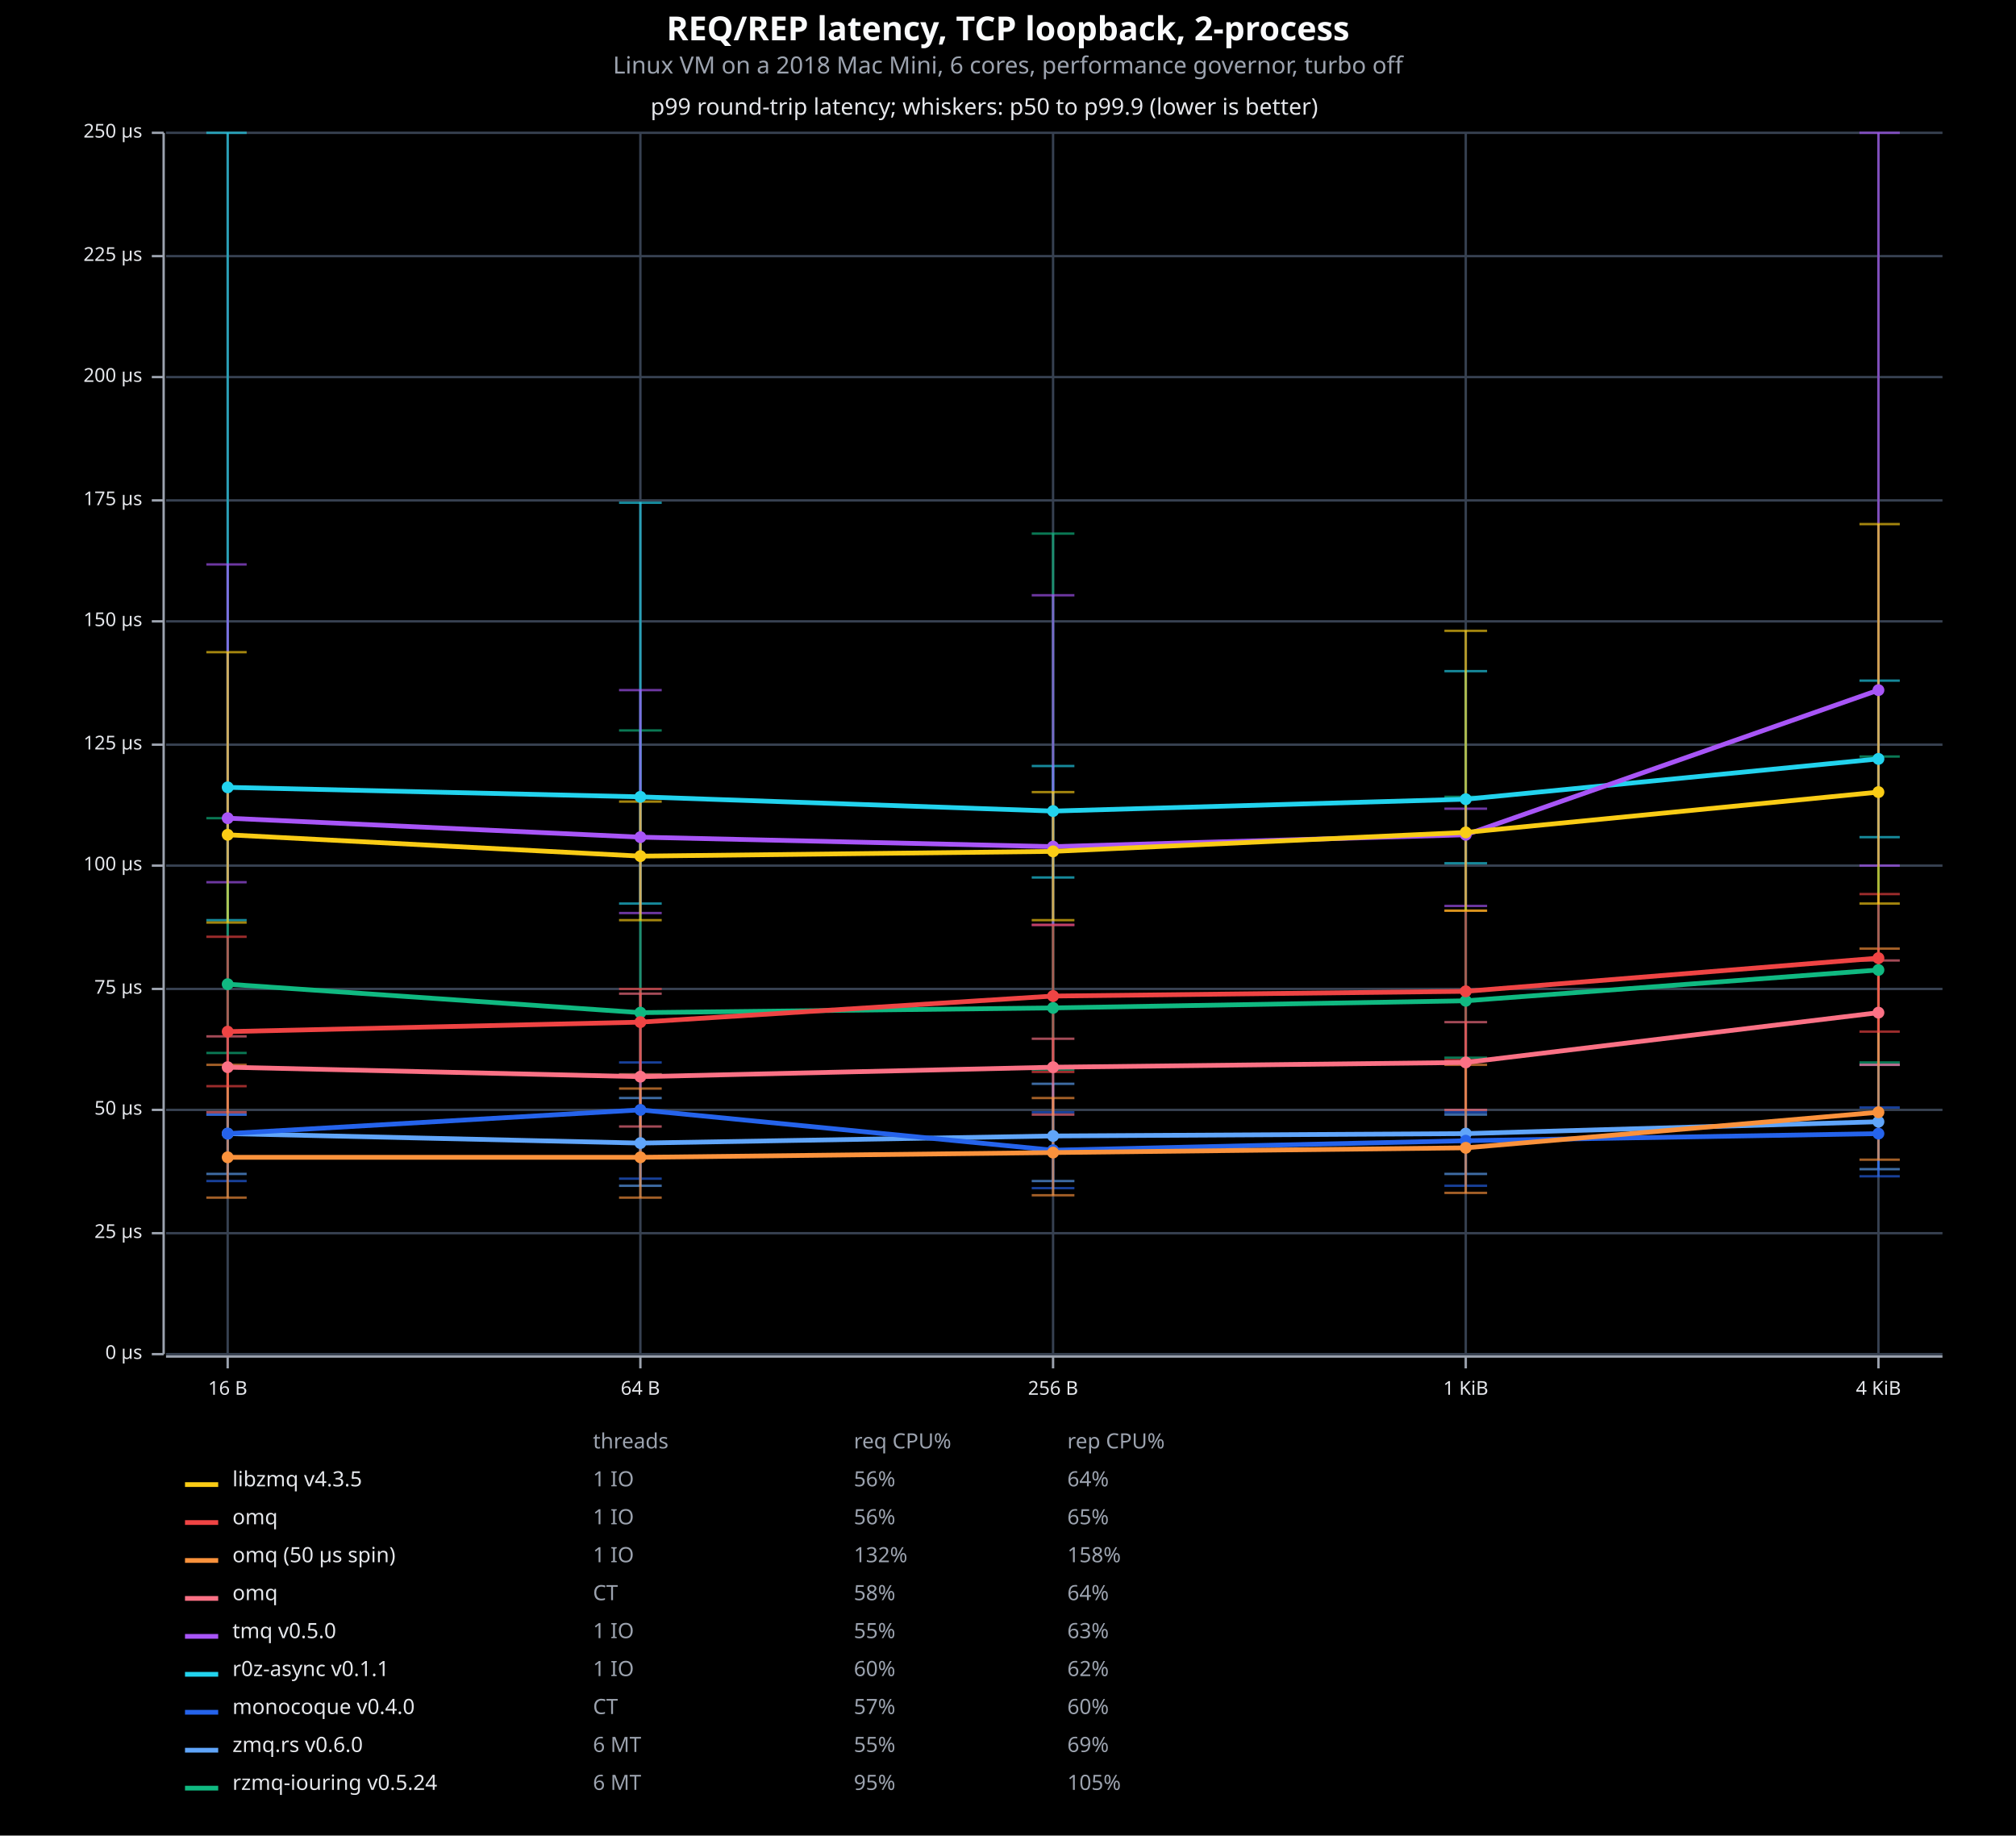
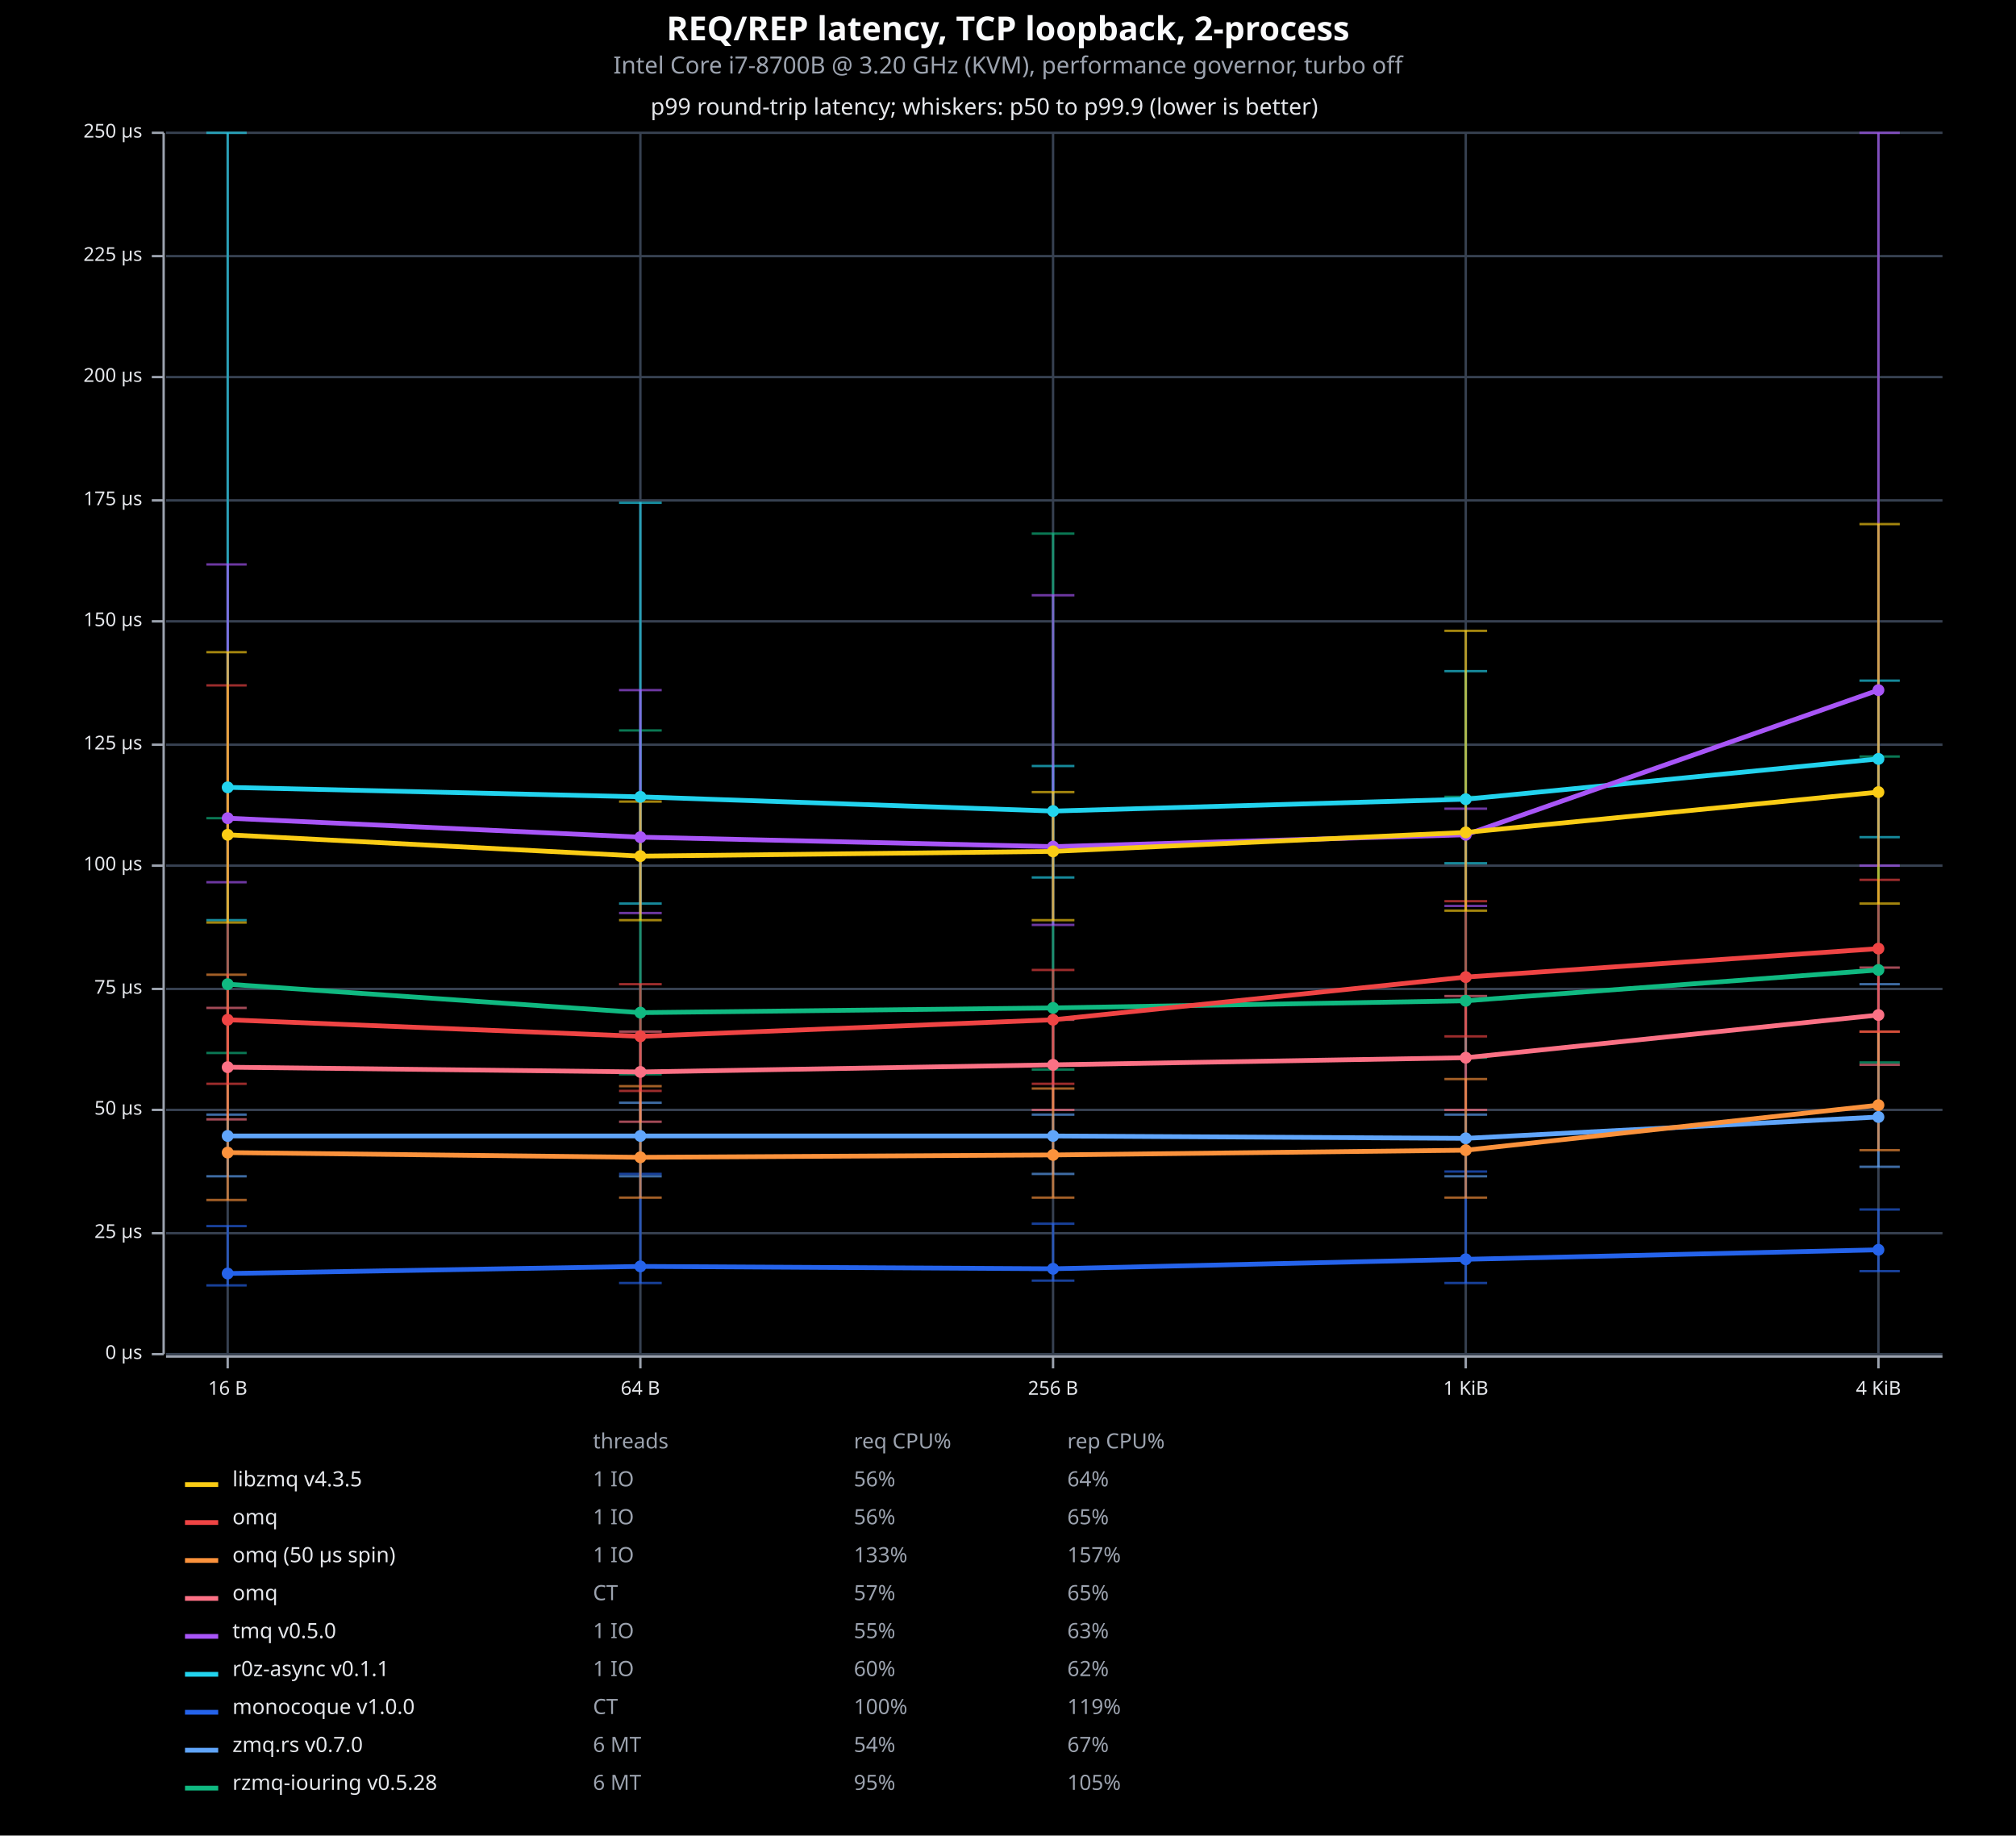
<svg xmlns="http://www.w3.org/2000/svg" viewBox="0 0 850 774" font-family="system-ui, -apple-system, sans-serif">
  <rect x="0" y="0" width="850" height="774" opacity="1" fill="#000000" stroke="none" />
  <text x="425" y="17" text-anchor="middle" font-family="sans-serif" font-size="14" font-weight="bold" fill="#F9FAFB">REQ/REP latency, TCP loopback, 2-process</text>
-   <text x="425" y="31" text-anchor="middle" font-family="sans-serif" font-size="10" fill="#9CA3AF">Linux VM on a 2018 Mac Mini, 6 cores, performance governor, turbo off</text>
+   <text x="425" y="31" text-anchor="middle" font-family="sans-serif" font-size="10" fill="#9CA3AF">Intel Core i7-8700B @ 3.20 GHz (KVM), performance governor, turbo off</text>
  <text x="415" y="41" dy="0.76em" text-anchor="middle" font-family="sans-serif" font-size="9.677" opacity="1" fill="#E5E7EB">
p99 round-trip latency; whiskers: p50 to p99.9 (lower is better)
</text>
  <line opacity="1" stroke="#374151" stroke-width="1" x1="96" y1="571" x2="96" y2="56" />
  <line opacity="1" stroke="#374151" stroke-width="1" x1="270" y1="571" x2="270" y2="56" />
  <line opacity="1" stroke="#374151" stroke-width="1" x1="444" y1="571" x2="444" y2="56" />
  <line opacity="1" stroke="#374151" stroke-width="1" x1="618" y1="571" x2="618" y2="56" />
  <line opacity="1" stroke="#374151" stroke-width="1" x1="792" y1="571" x2="792" y2="56" />
  <line opacity="1" stroke="#374151" stroke-width="1" x1="70" y1="571" x2="819" y2="571" />
  <line opacity="1" stroke="#374151" stroke-width="1" x1="70" y1="520" x2="819" y2="520" />
  <line opacity="1" stroke="#374151" stroke-width="1" x1="70" y1="468" x2="819" y2="468" />
  <line opacity="1" stroke="#374151" stroke-width="1" x1="70" y1="417" x2="819" y2="417" />
  <line opacity="1" stroke="#374151" stroke-width="1" x1="70" y1="365" x2="819" y2="365" />
  <line opacity="1" stroke="#374151" stroke-width="1" x1="70" y1="314" x2="819" y2="314" />
  <line opacity="1" stroke="#374151" stroke-width="1" x1="70" y1="262" x2="819" y2="262" />
  <line opacity="1" stroke="#374151" stroke-width="1" x1="70" y1="211" x2="819" y2="211" />
  <line opacity="1" stroke="#374151" stroke-width="1" x1="70" y1="159" x2="819" y2="159" />
  <line opacity="1" stroke="#374151" stroke-width="1" x1="70" y1="108" x2="819" y2="108" />
  <line opacity="1" stroke="#374151" stroke-width="1" x1="70" y1="56" x2="819" y2="56" />
  <polyline fill="none" opacity="1" stroke="#9CA3AF" stroke-width="1" points="69,56 69,571 " />
  <text x="60" y="571" dy="0.5ex" text-anchor="end" font-family="sans-serif" font-size="8.065" opacity="1" fill="#E5E7EB">
0 μs
</text>
  <polyline fill="none" opacity="1" stroke="#9CA3AF" stroke-width="1" points="64,571 69,571 " />
  <text x="60" y="520" dy="0.5ex" text-anchor="end" font-family="sans-serif" font-size="8.065" opacity="1" fill="#E5E7EB">
25 μs
</text>
  <polyline fill="none" opacity="1" stroke="#9CA3AF" stroke-width="1" points="64,520 69,520 " />
  <text x="60" y="468" dy="0.5ex" text-anchor="end" font-family="sans-serif" font-size="8.065" opacity="1" fill="#E5E7EB">
50 μs
</text>
  <polyline fill="none" opacity="1" stroke="#9CA3AF" stroke-width="1" points="64,468 69,468 " />
  <text x="60" y="417" dy="0.5ex" text-anchor="end" font-family="sans-serif" font-size="8.065" opacity="1" fill="#E5E7EB">
75 μs
</text>
  <polyline fill="none" opacity="1" stroke="#9CA3AF" stroke-width="1" points="64,417 69,417 " />
  <text x="60" y="365" dy="0.5ex" text-anchor="end" font-family="sans-serif" font-size="8.065" opacity="1" fill="#E5E7EB">
100 μs
</text>
  <polyline fill="none" opacity="1" stroke="#9CA3AF" stroke-width="1" points="64,365 69,365 " />
  <text x="60" y="314" dy="0.5ex" text-anchor="end" font-family="sans-serif" font-size="8.065" opacity="1" fill="#E5E7EB">
125 μs
</text>
  <polyline fill="none" opacity="1" stroke="#9CA3AF" stroke-width="1" points="64,314 69,314 " />
  <text x="60" y="262" dy="0.5ex" text-anchor="end" font-family="sans-serif" font-size="8.065" opacity="1" fill="#E5E7EB">
150 μs
</text>
  <polyline fill="none" opacity="1" stroke="#9CA3AF" stroke-width="1" points="64,262 69,262 " />
  <text x="60" y="211" dy="0.5ex" text-anchor="end" font-family="sans-serif" font-size="8.065" opacity="1" fill="#E5E7EB">
175 μs
</text>
  <polyline fill="none" opacity="1" stroke="#9CA3AF" stroke-width="1" points="64,211 69,211 " />
  <text x="60" y="159" dy="0.5ex" text-anchor="end" font-family="sans-serif" font-size="8.065" opacity="1" fill="#E5E7EB">
200 μs
</text>
  <polyline fill="none" opacity="1" stroke="#9CA3AF" stroke-width="1" points="64,159 69,159 " />
  <text x="60" y="108" dy="0.5ex" text-anchor="end" font-family="sans-serif" font-size="8.065" opacity="1" fill="#E5E7EB">
225 μs
</text>
  <polyline fill="none" opacity="1" stroke="#9CA3AF" stroke-width="1" points="64,108 69,108 " />
  <text x="60" y="56" dy="0.5ex" text-anchor="end" font-family="sans-serif" font-size="8.065" opacity="1" fill="#E5E7EB">
250 μs
</text>
  <polyline fill="none" opacity="1" stroke="#9CA3AF" stroke-width="1" points="64,56 69,56 " />
  <polyline fill="none" opacity="1" stroke="#9CA3AF" stroke-width="1" points="70,572 819,572 " />
  <text x="96" y="582" dy="0.76em" text-anchor="middle" font-family="sans-serif" font-size="8.065" opacity="1" fill="#E5E7EB">
16 B
</text>
  <polyline fill="none" opacity="1" stroke="#9CA3AF" stroke-width="1" points="96,572 96,577 " />
  <text x="270" y="582" dy="0.76em" text-anchor="middle" font-family="sans-serif" font-size="8.065" opacity="1" fill="#E5E7EB">
64 B
</text>
  <polyline fill="none" opacity="1" stroke="#9CA3AF" stroke-width="1" points="270,572 270,577 " />
  <text x="444" y="582" dy="0.76em" text-anchor="middle" font-family="sans-serif" font-size="8.065" opacity="1" fill="#E5E7EB">
256 B
</text>
  <polyline fill="none" opacity="1" stroke="#9CA3AF" stroke-width="1" points="444,572 444,577 " />
  <text x="618" y="582" dy="0.76em" text-anchor="middle" font-family="sans-serif" font-size="8.065" opacity="1" fill="#E5E7EB">
1 KiB
</text>
  <polyline fill="none" opacity="1" stroke="#9CA3AF" stroke-width="1" points="618,572 618,577 " />
  <text x="792" y="582" dy="0.76em" text-anchor="middle" font-family="sans-serif" font-size="8.065" opacity="1" fill="#E5E7EB">
4 KiB
</text>
  <polyline fill="none" opacity="1" stroke="#9CA3AF" stroke-width="1" points="792,572 792,577 " />
  <polyline fill="none" opacity="0.65" stroke="#10B981" stroke-width="1" points="96,444 96,345 " />
  <polyline fill="none" opacity="0.65" stroke="#10B981" stroke-width="1" points="87,444 104,444 " />
  <polyline fill="none" opacity="0.65" stroke="#10B981" stroke-width="1" points="87,345 104,345 " />
  <polyline fill="none" opacity="0.65" stroke="#10B981" stroke-width="1" points="270,453 270,308 " />
  <polyline fill="none" opacity="0.65" stroke="#10B981" stroke-width="1" points="261,453 279,453 " />
  <polyline fill="none" opacity="0.65" stroke="#10B981" stroke-width="1" points="261,308 279,308 " />
  <polyline fill="none" opacity="0.65" stroke="#10B981" stroke-width="1" points="444,451 444,225 " />
  <polyline fill="none" opacity="0.65" stroke="#10B981" stroke-width="1" points="435,451 453,451 " />
  <polyline fill="none" opacity="0.65" stroke="#10B981" stroke-width="1" points="435,225 453,225 " />
  <polyline fill="none" opacity="0.65" stroke="#10B981" stroke-width="1" points="618,446 618,336 " />
  <polyline fill="none" opacity="0.65" stroke="#10B981" stroke-width="1" points="609,446 627,446 " />
  <polyline fill="none" opacity="0.65" stroke="#10B981" stroke-width="1" points="609,336 627,336 " />
  <polyline fill="none" opacity="0.65" stroke="#10B981" stroke-width="1" points="792,448 792,319 " />
  <polyline fill="none" opacity="0.65" stroke="#10B981" stroke-width="1" points="784,448 801,448 " />
  <polyline fill="none" opacity="0.65" stroke="#10B981" stroke-width="1" points="784,319 801,319 " />
-   <polyline fill="none" opacity="0.65" stroke="#60A5FA" stroke-width="1" points="96,495 96,470 " />
-   <polyline fill="none" opacity="0.65" stroke="#60A5FA" stroke-width="1" points="87,495 104,495 " />
+   <polyline fill="none" opacity="0.65" stroke="#60A5FA" stroke-width="1" points="96,496 96,470 " />
+   <polyline fill="none" opacity="0.65" stroke="#60A5FA" stroke-width="1" points="87,496 104,496 " />
  <polyline fill="none" opacity="0.65" stroke="#60A5FA" stroke-width="1" points="87,470 104,470 " />
-   <polyline fill="none" opacity="0.65" stroke="#60A5FA" stroke-width="1" points="270,500 270,463 " />
-   <polyline fill="none" opacity="0.65" stroke="#60A5FA" stroke-width="1" points="261,500 279,500 " />
-   <polyline fill="none" opacity="0.65" stroke="#60A5FA" stroke-width="1" points="261,463 279,463 " />
-   <polyline fill="none" opacity="0.65" stroke="#60A5FA" stroke-width="1" points="444,498 444,457 " />
-   <polyline fill="none" opacity="0.65" stroke="#60A5FA" stroke-width="1" points="435,498 453,498 " />
-   <polyline fill="none" opacity="0.65" stroke="#60A5FA" stroke-width="1" points="435,457 453,457 " />
-   <polyline fill="none" opacity="0.65" stroke="#60A5FA" stroke-width="1" points="618,495 618,470 " />
-   <polyline fill="none" opacity="0.65" stroke="#60A5FA" stroke-width="1" points="609,495 627,495 " />
+   <polyline fill="none" opacity="0.65" stroke="#60A5FA" stroke-width="1" points="270,496 270,465 " />
+   <polyline fill="none" opacity="0.65" stroke="#60A5FA" stroke-width="1" points="261,496 279,496 " />
+   <polyline fill="none" opacity="0.65" stroke="#60A5FA" stroke-width="1" points="261,465 279,465 " />
+   <polyline fill="none" opacity="0.65" stroke="#60A5FA" stroke-width="1" points="444,495 444,470 " />
+   <polyline fill="none" opacity="0.65" stroke="#60A5FA" stroke-width="1" points="435,495 453,495 " />
+   <polyline fill="none" opacity="0.65" stroke="#60A5FA" stroke-width="1" points="435,470 453,470 " />
+   <polyline fill="none" opacity="0.65" stroke="#60A5FA" stroke-width="1" points="618,496 618,470 " />
+   <polyline fill="none" opacity="0.65" stroke="#60A5FA" stroke-width="1" points="609,496 627,496 " />
  <polyline fill="none" opacity="0.65" stroke="#60A5FA" stroke-width="1" points="609,470 627,470 " />
-   <polyline fill="none" opacity="0.65" stroke="#60A5FA" stroke-width="1" points="792,493 792,449 " />
-   <polyline fill="none" opacity="0.65" stroke="#60A5FA" stroke-width="1" points="784,493 801,493 " />
-   <polyline fill="none" opacity="0.65" stroke="#60A5FA" stroke-width="1" points="784,449 801,449 " />
-   <polyline fill="none" opacity="0.65" stroke="#2563EB" stroke-width="1" points="96,498 96,470 " />
-   <polyline fill="none" opacity="0.65" stroke="#2563EB" stroke-width="1" points="87,498 104,498 " />
-   <polyline fill="none" opacity="0.65" stroke="#2563EB" stroke-width="1" points="87,470 104,470 " />
-   <polyline fill="none" opacity="0.65" stroke="#2563EB" stroke-width="1" points="270,497 270,448 " />
-   <polyline fill="none" opacity="0.65" stroke="#2563EB" stroke-width="1" points="261,497 279,497 " />
-   <polyline fill="none" opacity="0.65" stroke="#2563EB" stroke-width="1" points="261,448 279,448 " />
-   <polyline fill="none" opacity="0.65" stroke="#2563EB" stroke-width="1" points="444,501 444,469 " />
-   <polyline fill="none" opacity="0.65" stroke="#2563EB" stroke-width="1" points="435,501 453,501 " />
-   <polyline fill="none" opacity="0.65" stroke="#2563EB" stroke-width="1" points="435,469 453,469 " />
-   <polyline fill="none" opacity="0.65" stroke="#2563EB" stroke-width="1" points="618,500 618,469 " />
-   <polyline fill="none" opacity="0.65" stroke="#2563EB" stroke-width="1" points="609,500 627,500 " />
-   <polyline fill="none" opacity="0.65" stroke="#2563EB" stroke-width="1" points="609,469 627,469 " />
-   <polyline fill="none" opacity="0.65" stroke="#2563EB" stroke-width="1" points="792,496 792,467 " />
-   <polyline fill="none" opacity="0.65" stroke="#2563EB" stroke-width="1" points="784,496 801,496 " />
-   <polyline fill="none" opacity="0.65" stroke="#2563EB" stroke-width="1" points="784,467 801,467 " />
+   <polyline fill="none" opacity="0.65" stroke="#60A5FA" stroke-width="1" points="792,492 792,415 " />
+   <polyline fill="none" opacity="0.65" stroke="#60A5FA" stroke-width="1" points="784,492 801,492 " />
+   <polyline fill="none" opacity="0.65" stroke="#60A5FA" stroke-width="1" points="784,415 801,415 " />
+   <polyline fill="none" opacity="0.65" stroke="#2563EB" stroke-width="1" points="96,542 96,517 " />
+   <polyline fill="none" opacity="0.65" stroke="#2563EB" stroke-width="1" points="87,542 104,542 " />
+   <polyline fill="none" opacity="0.65" stroke="#2563EB" stroke-width="1" points="87,517 104,517 " />
+   <polyline fill="none" opacity="0.65" stroke="#2563EB" stroke-width="1" points="270,541 270,495 " />
+   <polyline fill="none" opacity="0.65" stroke="#2563EB" stroke-width="1" points="261,541 279,541 " />
+   <polyline fill="none" opacity="0.65" stroke="#2563EB" stroke-width="1" points="261,495 279,495 " />
+   <polyline fill="none" opacity="0.65" stroke="#2563EB" stroke-width="1" points="444,540 444,516 " />
+   <polyline fill="none" opacity="0.65" stroke="#2563EB" stroke-width="1" points="435,540 453,540 " />
+   <polyline fill="none" opacity="0.65" stroke="#2563EB" stroke-width="1" points="435,516 453,516 " />
+   <polyline fill="none" opacity="0.65" stroke="#2563EB" stroke-width="1" points="618,541 618,494 " />
+   <polyline fill="none" opacity="0.65" stroke="#2563EB" stroke-width="1" points="609,541 627,541 " />
+   <polyline fill="none" opacity="0.65" stroke="#2563EB" stroke-width="1" points="609,494 627,494 " />
+   <polyline fill="none" opacity="0.65" stroke="#2563EB" stroke-width="1" points="792,536 792,510 " />
+   <polyline fill="none" opacity="0.65" stroke="#2563EB" stroke-width="1" points="784,536 801,536 " />
+   <polyline fill="none" opacity="0.65" stroke="#2563EB" stroke-width="1" points="784,510 801,510 " />
  <polyline fill="none" opacity="0.65" stroke="#22D3EE" stroke-width="1" points="96,388 96,56 " />
  <polyline fill="none" opacity="0.65" stroke="#22D3EE" stroke-width="1" points="87,388 104,388 " />
  <polyline fill="none" opacity="0.65" stroke="#22D3EE" stroke-width="1" points="87,56 104,56 " />
  <polyline fill="none" opacity="0.65" stroke="#22D3EE" stroke-width="1" points="270,381 270,212 " />
  <polyline fill="none" opacity="0.65" stroke="#22D3EE" stroke-width="1" points="261,381 279,381 " />
  <polyline fill="none" opacity="0.65" stroke="#22D3EE" stroke-width="1" points="261,212 279,212 " />
  <polyline fill="none" opacity="0.65" stroke="#22D3EE" stroke-width="1" points="444,370 444,323 " />
  <polyline fill="none" opacity="0.65" stroke="#22D3EE" stroke-width="1" points="435,370 453,370 " />
  <polyline fill="none" opacity="0.65" stroke="#22D3EE" stroke-width="1" points="435,323 453,323 " />
  <polyline fill="none" opacity="0.65" stroke="#22D3EE" stroke-width="1" points="618,364 618,283 " />
  <polyline fill="none" opacity="0.65" stroke="#22D3EE" stroke-width="1" points="609,364 627,364 " />
  <polyline fill="none" opacity="0.65" stroke="#22D3EE" stroke-width="1" points="609,283 627,283 " />
  <polyline fill="none" opacity="0.65" stroke="#22D3EE" stroke-width="1" points="792,353 792,287 " />
  <polyline fill="none" opacity="0.65" stroke="#22D3EE" stroke-width="1" points="784,353 801,353 " />
  <polyline fill="none" opacity="0.65" stroke="#22D3EE" stroke-width="1" points="784,287 801,287 " />
  <polyline fill="none" opacity="0.65" stroke="#A855F7" stroke-width="1" points="96,372 96,238 " />
  <polyline fill="none" opacity="0.65" stroke="#A855F7" stroke-width="1" points="87,372 104,372 " />
  <polyline fill="none" opacity="0.65" stroke="#A855F7" stroke-width="1" points="87,238 104,238 " />
  <polyline fill="none" opacity="0.65" stroke="#A855F7" stroke-width="1" points="270,385 270,291 " />
  <polyline fill="none" opacity="0.65" stroke="#A855F7" stroke-width="1" points="261,385 279,385 " />
  <polyline fill="none" opacity="0.65" stroke="#A855F7" stroke-width="1" points="261,291 279,291 " />
  <polyline fill="none" opacity="0.65" stroke="#A855F7" stroke-width="1" points="444,390 444,251 " />
  <polyline fill="none" opacity="0.65" stroke="#A855F7" stroke-width="1" points="435,390 453,390 " />
  <polyline fill="none" opacity="0.65" stroke="#A855F7" stroke-width="1" points="435,251 453,251 " />
  <polyline fill="none" opacity="0.65" stroke="#A855F7" stroke-width="1" points="618,382 618,341 " />
  <polyline fill="none" opacity="0.65" stroke="#A855F7" stroke-width="1" points="609,382 627,382 " />
  <polyline fill="none" opacity="0.65" stroke="#A855F7" stroke-width="1" points="609,341 627,341 " />
  <polyline fill="none" opacity="0.65" stroke="#A855F7" stroke-width="1" points="792,365 792,56 " />
  <polyline fill="none" opacity="0.65" stroke="#A855F7" stroke-width="1" points="784,365 801,365 " />
  <polyline fill="none" opacity="0.65" stroke="#A855F7" stroke-width="1" points="784,56 801,56 " />
-   <polyline fill="none" opacity="0.65" stroke="#FB7185" stroke-width="1" points="96,469 96,437 " />
-   <polyline fill="none" opacity="0.65" stroke="#FB7185" stroke-width="1" points="87,469 104,469 " />
-   <polyline fill="none" opacity="0.65" stroke="#FB7185" stroke-width="1" points="87,437 104,437 " />
-   <polyline fill="none" opacity="0.65" stroke="#FB7185" stroke-width="1" points="270,475 270,419 " />
-   <polyline fill="none" opacity="0.65" stroke="#FB7185" stroke-width="1" points="261,475 279,475 " />
-   <polyline fill="none" opacity="0.65" stroke="#FB7185" stroke-width="1" points="261,419 279,419 " />
-   <polyline fill="none" opacity="0.65" stroke="#FB7185" stroke-width="1" points="444,470 444,438 " />
-   <polyline fill="none" opacity="0.65" stroke="#FB7185" stroke-width="1" points="435,470 453,470 " />
-   <polyline fill="none" opacity="0.65" stroke="#FB7185" stroke-width="1" points="435,438 453,438 " />
-   <polyline fill="none" opacity="0.65" stroke="#FB7185" stroke-width="1" points="618,468 618,431 " />
+   <polyline fill="none" opacity="0.65" stroke="#FB7185" stroke-width="1" points="96,472 96,425 " />
+   <polyline fill="none" opacity="0.65" stroke="#FB7185" stroke-width="1" points="87,472 104,472 " />
+   <polyline fill="none" opacity="0.65" stroke="#FB7185" stroke-width="1" points="87,425 104,425 " />
+   <polyline fill="none" opacity="0.65" stroke="#FB7185" stroke-width="1" points="270,473 270,435 " />
+   <polyline fill="none" opacity="0.65" stroke="#FB7185" stroke-width="1" points="261,473 279,473 " />
+   <polyline fill="none" opacity="0.65" stroke="#FB7185" stroke-width="1" points="261,435 279,435 " />
+   <polyline fill="none" opacity="0.65" stroke="#FB7185" stroke-width="1" points="444,468 444,430 " />
+   <polyline fill="none" opacity="0.65" stroke="#FB7185" stroke-width="1" points="435,468 453,468 " />
+   <polyline fill="none" opacity="0.65" stroke="#FB7185" stroke-width="1" points="435,430 453,430 " />
+   <polyline fill="none" opacity="0.65" stroke="#FB7185" stroke-width="1" points="618,468 618,420 " />
  <polyline fill="none" opacity="0.65" stroke="#FB7185" stroke-width="1" points="609,468 627,468 " />
-   <polyline fill="none" opacity="0.65" stroke="#FB7185" stroke-width="1" points="609,431 627,431 " />
-   <polyline fill="none" opacity="0.65" stroke="#FB7185" stroke-width="1" points="792,449 792,405 " />
+   <polyline fill="none" opacity="0.65" stroke="#FB7185" stroke-width="1" points="609,420 627,420 " />
+   <polyline fill="none" opacity="0.65" stroke="#FB7185" stroke-width="1" points="792,449 792,408 " />
  <polyline fill="none" opacity="0.65" stroke="#FB7185" stroke-width="1" points="784,449 801,449 " />
-   <polyline fill="none" opacity="0.65" stroke="#FB7185" stroke-width="1" points="784,405 801,405 " />
-   <polyline fill="none" opacity="0.65" stroke="#FB923C" stroke-width="1" points="96,505 96,449 " />
-   <polyline fill="none" opacity="0.65" stroke="#FB923C" stroke-width="1" points="87,505 104,505 " />
-   <polyline fill="none" opacity="0.65" stroke="#FB923C" stroke-width="1" points="87,449 104,449 " />
-   <polyline fill="none" opacity="0.65" stroke="#FB923C" stroke-width="1" points="270,505 270,459 " />
+   <polyline fill="none" opacity="0.65" stroke="#FB7185" stroke-width="1" points="784,408 801,408 " />
+   <polyline fill="none" opacity="0.65" stroke="#FB923C" stroke-width="1" points="96,506 96,411 " />
+   <polyline fill="none" opacity="0.65" stroke="#FB923C" stroke-width="1" points="87,506 104,506 " />
+   <polyline fill="none" opacity="0.65" stroke="#FB923C" stroke-width="1" points="87,411 104,411 " />
+   <polyline fill="none" opacity="0.65" stroke="#FB923C" stroke-width="1" points="270,505 270,458 " />
  <polyline fill="none" opacity="0.65" stroke="#FB923C" stroke-width="1" points="261,505 279,505 " />
-   <polyline fill="none" opacity="0.65" stroke="#FB923C" stroke-width="1" points="261,459 279,459 " />
-   <polyline fill="none" opacity="0.65" stroke="#FB923C" stroke-width="1" points="444,504 444,463 " />
-   <polyline fill="none" opacity="0.65" stroke="#FB923C" stroke-width="1" points="435,504 453,504 " />
-   <polyline fill="none" opacity="0.65" stroke="#FB923C" stroke-width="1" points="435,463 453,463 " />
-   <polyline fill="none" opacity="0.65" stroke="#FB923C" stroke-width="1" points="618,503 618,449 " />
-   <polyline fill="none" opacity="0.65" stroke="#FB923C" stroke-width="1" points="609,503 627,503 " />
-   <polyline fill="none" opacity="0.65" stroke="#FB923C" stroke-width="1" points="609,449 627,449 " />
-   <polyline fill="none" opacity="0.65" stroke="#FB923C" stroke-width="1" points="792,489 792,400 " />
-   <polyline fill="none" opacity="0.65" stroke="#FB923C" stroke-width="1" points="784,489 801,489 " />
-   <polyline fill="none" opacity="0.65" stroke="#FB923C" stroke-width="1" points="784,400 801,400 " />
-   <polyline fill="none" opacity="0.65" stroke="#EF4444" stroke-width="1" points="96,458 96,395 " />
-   <polyline fill="none" opacity="0.65" stroke="#EF4444" stroke-width="1" points="87,458 104,458 " />
-   <polyline fill="none" opacity="0.65" stroke="#EF4444" stroke-width="1" points="87,395 104,395 " />
-   <polyline fill="none" opacity="0.65" stroke="#EF4444" stroke-width="1" points="270,453 270,417 " />
-   <polyline fill="none" opacity="0.65" stroke="#EF4444" stroke-width="1" points="261,453 279,453 " />
-   <polyline fill="none" opacity="0.65" stroke="#EF4444" stroke-width="1" points="261,417 279,417 " />
-   <polyline fill="none" opacity="0.65" stroke="#EF4444" stroke-width="1" points="444,452 444,390 " />
-   <polyline fill="none" opacity="0.65" stroke="#EF4444" stroke-width="1" points="435,452 453,452 " />
-   <polyline fill="none" opacity="0.65" stroke="#EF4444" stroke-width="1" points="435,390 453,390 " />
-   <polyline fill="none" opacity="0.65" stroke="#EF4444" stroke-width="1" points="618,447 618,384 " />
-   <polyline fill="none" opacity="0.65" stroke="#EF4444" stroke-width="1" points="609,447 627,447 " />
-   <polyline fill="none" opacity="0.65" stroke="#EF4444" stroke-width="1" points="609,384 627,384 " />
-   <polyline fill="none" opacity="0.65" stroke="#EF4444" stroke-width="1" points="792,435 792,377 " />
+   <polyline fill="none" opacity="0.65" stroke="#FB923C" stroke-width="1" points="261,458 279,458 " />
+   <polyline fill="none" opacity="0.65" stroke="#FB923C" stroke-width="1" points="444,505 444,459 " />
+   <polyline fill="none" opacity="0.65" stroke="#FB923C" stroke-width="1" points="435,505 453,505 " />
+   <polyline fill="none" opacity="0.65" stroke="#FB923C" stroke-width="1" points="435,459 453,459 " />
+   <polyline fill="none" opacity="0.65" stroke="#FB923C" stroke-width="1" points="618,505 618,455 " />
+   <polyline fill="none" opacity="0.65" stroke="#FB923C" stroke-width="1" points="609,505 627,505 " />
+   <polyline fill="none" opacity="0.65" stroke="#FB923C" stroke-width="1" points="609,455 627,455 " />
+   <polyline fill="none" opacity="0.65" stroke="#FB923C" stroke-width="1" points="792,485 792,435 " />
+   <polyline fill="none" opacity="0.65" stroke="#FB923C" stroke-width="1" points="784,485 801,485 " />
+   <polyline fill="none" opacity="0.65" stroke="#FB923C" stroke-width="1" points="784,435 801,435 " />
+   <polyline fill="none" opacity="0.65" stroke="#EF4444" stroke-width="1" points="96,457 96,289 " />
+   <polyline fill="none" opacity="0.65" stroke="#EF4444" stroke-width="1" points="87,457 104,457 " />
+   <polyline fill="none" opacity="0.65" stroke="#EF4444" stroke-width="1" points="87,289 104,289 " />
+   <polyline fill="none" opacity="0.65" stroke="#EF4444" stroke-width="1" points="270,460 270,415 " />
+   <polyline fill="none" opacity="0.65" stroke="#EF4444" stroke-width="1" points="261,460 279,460 " />
+   <polyline fill="none" opacity="0.65" stroke="#EF4444" stroke-width="1" points="261,415 279,415 " />
+   <polyline fill="none" opacity="0.65" stroke="#EF4444" stroke-width="1" points="444,457 444,409 " />
+   <polyline fill="none" opacity="0.65" stroke="#EF4444" stroke-width="1" points="435,457 453,457 " />
+   <polyline fill="none" opacity="0.65" stroke="#EF4444" stroke-width="1" points="435,409 453,409 " />
+   <polyline fill="none" opacity="0.65" stroke="#EF4444" stroke-width="1" points="618,437 618,380 " />
+   <polyline fill="none" opacity="0.65" stroke="#EF4444" stroke-width="1" points="609,437 627,437 " />
+   <polyline fill="none" opacity="0.65" stroke="#EF4444" stroke-width="1" points="609,380 627,380 " />
+   <polyline fill="none" opacity="0.65" stroke="#EF4444" stroke-width="1" points="792,435 792,371 " />
  <polyline fill="none" opacity="0.65" stroke="#EF4444" stroke-width="1" points="784,435 801,435 " />
-   <polyline fill="none" opacity="0.65" stroke="#EF4444" stroke-width="1" points="784,377 801,377 " />
+   <polyline fill="none" opacity="0.65" stroke="#EF4444" stroke-width="1" points="784,371 801,371 " />
  <polyline fill="none" opacity="0.65" stroke="#FACC15" stroke-width="1" points="96,389 96,275 " />
  <polyline fill="none" opacity="0.65" stroke="#FACC15" stroke-width="1" points="87,389 104,389 " />
  <polyline fill="none" opacity="0.65" stroke="#FACC15" stroke-width="1" points="87,275 104,275 " />
  <polyline fill="none" opacity="0.65" stroke="#FACC15" stroke-width="1" points="270,388 270,338 " />
  <polyline fill="none" opacity="0.65" stroke="#FACC15" stroke-width="1" points="261,388 279,388 " />
  <polyline fill="none" opacity="0.65" stroke="#FACC15" stroke-width="1" points="261,338 279,338 " />
  <polyline fill="none" opacity="0.65" stroke="#FACC15" stroke-width="1" points="444,388 444,334 " />
  <polyline fill="none" opacity="0.65" stroke="#FACC15" stroke-width="1" points="435,388 453,388 " />
  <polyline fill="none" opacity="0.65" stroke="#FACC15" stroke-width="1" points="435,334 453,334 " />
  <polyline fill="none" opacity="0.65" stroke="#FACC15" stroke-width="1" points="618,384 618,266 " />
  <polyline fill="none" opacity="0.65" stroke="#FACC15" stroke-width="1" points="609,384 627,384 " />
  <polyline fill="none" opacity="0.65" stroke="#FACC15" stroke-width="1" points="609,266 627,266 " />
  <polyline fill="none" opacity="0.65" stroke="#FACC15" stroke-width="1" points="792,381 792,221 " />
  <polyline fill="none" opacity="0.65" stroke="#FACC15" stroke-width="1" points="784,381 801,381 " />
  <polyline fill="none" opacity="0.65" stroke="#FACC15" stroke-width="1" points="784,221 801,221 " />
  <polyline fill="none" opacity="1" stroke="#10B981" stroke-width="2" points="96,415 270,427 444,425 618,422 792,409 " />
  <circle cx="96" cy="415" r="2.5" opacity="1" fill="#10B981" stroke="none" stroke-width="1" />
  <circle cx="270" cy="427" r="2.5" opacity="1" fill="#10B981" stroke="none" stroke-width="1" />
  <circle cx="444" cy="425" r="2.5" opacity="1" fill="#10B981" stroke="none" stroke-width="1" />
  <circle cx="618" cy="422" r="2.5" opacity="1" fill="#10B981" stroke="none" stroke-width="1" />
  <circle cx="792" cy="409" r="2.5" opacity="1" fill="#10B981" stroke="none" stroke-width="1" />
-   <polyline fill="none" opacity="1" stroke="#60A5FA" stroke-width="2" points="96,478 270,482 444,479 618,478 792,473 " />
-   <circle cx="96" cy="478" r="2.5" opacity="1" fill="#60A5FA" stroke="none" stroke-width="1" />
-   <circle cx="270" cy="482" r="2.5" opacity="1" fill="#60A5FA" stroke="none" stroke-width="1" />
+   <polyline fill="none" opacity="1" stroke="#60A5FA" stroke-width="2" points="96,479 270,479 444,479 618,480 792,471 " />
+   <circle cx="96" cy="479" r="2.5" opacity="1" fill="#60A5FA" stroke="none" stroke-width="1" />
+   <circle cx="270" cy="479" r="2.5" opacity="1" fill="#60A5FA" stroke="none" stroke-width="1" />
  <circle cx="444" cy="479" r="2.5" opacity="1" fill="#60A5FA" stroke="none" stroke-width="1" />
-   <circle cx="618" cy="478" r="2.5" opacity="1" fill="#60A5FA" stroke="none" stroke-width="1" />
-   <circle cx="792" cy="473" r="2.5" opacity="1" fill="#60A5FA" stroke="none" stroke-width="1" />
-   <polyline fill="none" opacity="1" stroke="#2563EB" stroke-width="2" points="96,478 270,468 444,485 618,481 792,478 " />
-   <circle cx="96" cy="478" r="2.5" opacity="1" fill="#2563EB" stroke="none" stroke-width="1" />
-   <circle cx="270" cy="468" r="2.5" opacity="1" fill="#2563EB" stroke="none" stroke-width="1" />
-   <circle cx="444" cy="485" r="2.5" opacity="1" fill="#2563EB" stroke="none" stroke-width="1" />
-   <circle cx="618" cy="481" r="2.5" opacity="1" fill="#2563EB" stroke="none" stroke-width="1" />
-   <circle cx="792" cy="478" r="2.5" opacity="1" fill="#2563EB" stroke="none" stroke-width="1" />
+   <circle cx="618" cy="480" r="2.5" opacity="1" fill="#60A5FA" stroke="none" stroke-width="1" />
+   <circle cx="792" cy="471" r="2.5" opacity="1" fill="#60A5FA" stroke="none" stroke-width="1" />
+   <polyline fill="none" opacity="1" stroke="#2563EB" stroke-width="2" points="96,537 270,534 444,535 618,531 792,527 " />
+   <circle cx="96" cy="537" r="2.5" opacity="1" fill="#2563EB" stroke="none" stroke-width="1" />
+   <circle cx="270" cy="534" r="2.5" opacity="1" fill="#2563EB" stroke="none" stroke-width="1" />
+   <circle cx="444" cy="535" r="2.5" opacity="1" fill="#2563EB" stroke="none" stroke-width="1" />
+   <circle cx="618" cy="531" r="2.5" opacity="1" fill="#2563EB" stroke="none" stroke-width="1" />
+   <circle cx="792" cy="527" r="2.5" opacity="1" fill="#2563EB" stroke="none" stroke-width="1" />
  <polyline fill="none" opacity="1" stroke="#22D3EE" stroke-width="2" points="96,332 270,336 444,342 618,337 792,320 " />
  <circle cx="96" cy="332" r="2.5" opacity="1" fill="#22D3EE" stroke="none" stroke-width="1" />
  <circle cx="270" cy="336" r="2.5" opacity="1" fill="#22D3EE" stroke="none" stroke-width="1" />
  <circle cx="444" cy="342" r="2.5" opacity="1" fill="#22D3EE" stroke="none" stroke-width="1" />
  <circle cx="618" cy="337" r="2.5" opacity="1" fill="#22D3EE" stroke="none" stroke-width="1" />
  <circle cx="792" cy="320" r="2.5" opacity="1" fill="#22D3EE" stroke="none" stroke-width="1" />
  <polyline fill="none" opacity="1" stroke="#A855F7" stroke-width="2" points="96,345 270,353 444,357 618,352 792,291 " />
  <circle cx="96" cy="345" r="2.5" opacity="1" fill="#A855F7" stroke="none" stroke-width="1" />
  <circle cx="270" cy="353" r="2.5" opacity="1" fill="#A855F7" stroke="none" stroke-width="1" />
  <circle cx="444" cy="357" r="2.5" opacity="1" fill="#A855F7" stroke="none" stroke-width="1" />
  <circle cx="618" cy="352" r="2.5" opacity="1" fill="#A855F7" stroke="none" stroke-width="1" />
  <circle cx="792" cy="291" r="2.5" opacity="1" fill="#A855F7" stroke="none" stroke-width="1" />
-   <polyline fill="none" opacity="1" stroke="#FB7185" stroke-width="2" points="96,450 270,454 444,450 618,448 792,427 " />
+   <polyline fill="none" opacity="1" stroke="#FB7185" stroke-width="2" points="96,450 270,452 444,449 618,446 792,428 " />
  <circle cx="96" cy="450" r="2.5" opacity="1" fill="#FB7185" stroke="none" stroke-width="1" />
-   <circle cx="270" cy="454" r="2.5" opacity="1" fill="#FB7185" stroke="none" stroke-width="1" />
-   <circle cx="444" cy="450" r="2.5" opacity="1" fill="#FB7185" stroke="none" stroke-width="1" />
-   <circle cx="618" cy="448" r="2.5" opacity="1" fill="#FB7185" stroke="none" stroke-width="1" />
-   <circle cx="792" cy="427" r="2.5" opacity="1" fill="#FB7185" stroke="none" stroke-width="1" />
-   <polyline fill="none" opacity="1" stroke="#FB923C" stroke-width="2" points="96,488 270,488 444,486 618,484 792,469 " />
-   <circle cx="96" cy="488" r="2.5" opacity="1" fill="#FB923C" stroke="none" stroke-width="1" />
+   <circle cx="270" cy="452" r="2.5" opacity="1" fill="#FB7185" stroke="none" stroke-width="1" />
+   <circle cx="444" cy="449" r="2.5" opacity="1" fill="#FB7185" stroke="none" stroke-width="1" />
+   <circle cx="618" cy="446" r="2.5" opacity="1" fill="#FB7185" stroke="none" stroke-width="1" />
+   <circle cx="792" cy="428" r="2.5" opacity="1" fill="#FB7185" stroke="none" stroke-width="1" />
+   <polyline fill="none" opacity="1" stroke="#FB923C" stroke-width="2" points="96,486 270,488 444,487 618,485 792,466 " />
+   <circle cx="96" cy="486" r="2.5" opacity="1" fill="#FB923C" stroke="none" stroke-width="1" />
  <circle cx="270" cy="488" r="2.5" opacity="1" fill="#FB923C" stroke="none" stroke-width="1" />
-   <circle cx="444" cy="486" r="2.5" opacity="1" fill="#FB923C" stroke="none" stroke-width="1" />
-   <circle cx="618" cy="484" r="2.5" opacity="1" fill="#FB923C" stroke="none" stroke-width="1" />
-   <circle cx="792" cy="469" r="2.5" opacity="1" fill="#FB923C" stroke="none" stroke-width="1" />
-   <polyline fill="none" opacity="1" stroke="#EF4444" stroke-width="2" points="96,435 270,431 444,420 618,418 792,404 " />
-   <circle cx="96" cy="435" r="2.5" opacity="1" fill="#EF4444" stroke="none" stroke-width="1" />
-   <circle cx="270" cy="431" r="2.5" opacity="1" fill="#EF4444" stroke="none" stroke-width="1" />
-   <circle cx="444" cy="420" r="2.5" opacity="1" fill="#EF4444" stroke="none" stroke-width="1" />
-   <circle cx="618" cy="418" r="2.5" opacity="1" fill="#EF4444" stroke="none" stroke-width="1" />
-   <circle cx="792" cy="404" r="2.5" opacity="1" fill="#EF4444" stroke="none" stroke-width="1" />
+   <circle cx="444" cy="487" r="2.5" opacity="1" fill="#FB923C" stroke="none" stroke-width="1" />
+   <circle cx="618" cy="485" r="2.5" opacity="1" fill="#FB923C" stroke="none" stroke-width="1" />
+   <circle cx="792" cy="466" r="2.5" opacity="1" fill="#FB923C" stroke="none" stroke-width="1" />
+   <polyline fill="none" opacity="1" stroke="#EF4444" stroke-width="2" points="96,430 270,437 444,430 618,412 792,400 " />
+   <circle cx="96" cy="430" r="2.5" opacity="1" fill="#EF4444" stroke="none" stroke-width="1" />
+   <circle cx="270" cy="437" r="2.5" opacity="1" fill="#EF4444" stroke="none" stroke-width="1" />
+   <circle cx="444" cy="430" r="2.5" opacity="1" fill="#EF4444" stroke="none" stroke-width="1" />
+   <circle cx="618" cy="412" r="2.5" opacity="1" fill="#EF4444" stroke="none" stroke-width="1" />
+   <circle cx="792" cy="400" r="2.5" opacity="1" fill="#EF4444" stroke="none" stroke-width="1" />
  <polyline fill="none" opacity="1" stroke="#FACC15" stroke-width="2" points="96,352 270,361 444,359 618,351 792,334 " />
  <circle cx="96" cy="352" r="2.5" opacity="1" fill="#FACC15" stroke="none" stroke-width="1" />
  <circle cx="270" cy="361" r="2.5" opacity="1" fill="#FACC15" stroke="none" stroke-width="1" />
  <circle cx="444" cy="359" r="2.5" opacity="1" fill="#FACC15" stroke="none" stroke-width="1" />
  <circle cx="618" cy="351" r="2.5" opacity="1" fill="#FACC15" stroke="none" stroke-width="1" />
  <circle cx="792" cy="334" r="2.5" opacity="1" fill="#FACC15" stroke="none" stroke-width="1" />
  <text x="250" y="604" dy="0.76em" text-anchor="start" font-family="sans-serif" font-size="8.871" opacity="1" fill="#9CA3AF">
threads
</text>
  <text x="360" y="604" dy="0.76em" text-anchor="start" font-family="sans-serif" font-size="8.871" opacity="1" fill="#9CA3AF">
req CPU%
</text>
  <text x="450" y="604" dy="0.76em" text-anchor="start" font-family="sans-serif" font-size="8.871" opacity="1" fill="#9CA3AF">
rep CPU%
</text>
  <polyline fill="none" opacity="1" stroke="#FACC15" stroke-width="2" points="78,626 92,626 " />
  <text x="98" y="620" dy="0.76em" text-anchor="start" font-family="sans-serif" font-size="8.871" opacity="1" fill="#E5E7EB">
libzmq v4.3.5
</text>
  <text x="250" y="620" dy="0.76em" text-anchor="start" font-family="sans-serif" font-size="8.871" opacity="1" fill="#9CA3AF">
1 IO
</text>
  <text x="360" y="620" dy="0.76em" text-anchor="start" font-family="sans-serif" font-size="8.871" opacity="1" fill="#9CA3AF">
56%
</text>
  <text x="450" y="620" dy="0.76em" text-anchor="start" font-family="sans-serif" font-size="8.871" opacity="1" fill="#9CA3AF">
64%
</text>
  <polyline fill="none" opacity="1" stroke="#EF4444" stroke-width="2" points="78,642 92,642 " />
  <text x="98" y="636" dy="0.76em" text-anchor="start" font-family="sans-serif" font-size="8.871" opacity="1" fill="#E5E7EB">
omq
</text>
  <text x="250" y="636" dy="0.76em" text-anchor="start" font-family="sans-serif" font-size="8.871" opacity="1" fill="#9CA3AF">
1 IO
</text>
  <text x="360" y="636" dy="0.76em" text-anchor="start" font-family="sans-serif" font-size="8.871" opacity="1" fill="#9CA3AF">
56%
</text>
  <text x="450" y="636" dy="0.76em" text-anchor="start" font-family="sans-serif" font-size="8.871" opacity="1" fill="#9CA3AF">
65%
</text>
  <polyline fill="none" opacity="1" stroke="#FB923C" stroke-width="2" points="78,658 92,658 " />
  <text x="98" y="652" dy="0.76em" text-anchor="start" font-family="sans-serif" font-size="8.871" opacity="1" fill="#E5E7EB">
omq (50 μs spin)
</text>
  <text x="250" y="652" dy="0.76em" text-anchor="start" font-family="sans-serif" font-size="8.871" opacity="1" fill="#9CA3AF">
1 IO
</text>
  <text x="360" y="652" dy="0.76em" text-anchor="start" font-family="sans-serif" font-size="8.871" opacity="1" fill="#9CA3AF">
- 132%
+ 133%
</text>
  <text x="450" y="652" dy="0.76em" text-anchor="start" font-family="sans-serif" font-size="8.871" opacity="1" fill="#9CA3AF">
- 158%
+ 157%
</text>
  <polyline fill="none" opacity="1" stroke="#FB7185" stroke-width="2" points="78,674 92,674 " />
  <text x="98" y="668" dy="0.76em" text-anchor="start" font-family="sans-serif" font-size="8.871" opacity="1" fill="#E5E7EB">
omq
</text>
  <text x="250" y="668" dy="0.76em" text-anchor="start" font-family="sans-serif" font-size="8.871" opacity="1" fill="#9CA3AF">
CT
</text>
  <text x="360" y="668" dy="0.76em" text-anchor="start" font-family="sans-serif" font-size="8.871" opacity="1" fill="#9CA3AF">
- 58%
+ 57%
</text>
  <text x="450" y="668" dy="0.76em" text-anchor="start" font-family="sans-serif" font-size="8.871" opacity="1" fill="#9CA3AF">
- 64%
+ 65%
</text>
  <polyline fill="none" opacity="1" stroke="#A855F7" stroke-width="2" points="78,690 92,690 " />
  <text x="98" y="684" dy="0.76em" text-anchor="start" font-family="sans-serif" font-size="8.871" opacity="1" fill="#E5E7EB">
tmq v0.5.0
</text>
  <text x="250" y="684" dy="0.76em" text-anchor="start" font-family="sans-serif" font-size="8.871" opacity="1" fill="#9CA3AF">
1 IO
</text>
  <text x="360" y="684" dy="0.76em" text-anchor="start" font-family="sans-serif" font-size="8.871" opacity="1" fill="#9CA3AF">
55%
</text>
  <text x="450" y="684" dy="0.76em" text-anchor="start" font-family="sans-serif" font-size="8.871" opacity="1" fill="#9CA3AF">
63%
</text>
  <polyline fill="none" opacity="1" stroke="#22D3EE" stroke-width="2" points="78,706 92,706 " />
  <text x="98" y="700" dy="0.76em" text-anchor="start" font-family="sans-serif" font-size="8.871" opacity="1" fill="#E5E7EB">
r0z-async v0.1.1
</text>
  <text x="250" y="700" dy="0.76em" text-anchor="start" font-family="sans-serif" font-size="8.871" opacity="1" fill="#9CA3AF">
1 IO
</text>
  <text x="360" y="700" dy="0.76em" text-anchor="start" font-family="sans-serif" font-size="8.871" opacity="1" fill="#9CA3AF">
60%
</text>
  <text x="450" y="700" dy="0.76em" text-anchor="start" font-family="sans-serif" font-size="8.871" opacity="1" fill="#9CA3AF">
62%
</text>
  <polyline fill="none" opacity="1" stroke="#2563EB" stroke-width="2" points="78,722 92,722 " />
  <text x="98" y="716" dy="0.76em" text-anchor="start" font-family="sans-serif" font-size="8.871" opacity="1" fill="#E5E7EB">
- monocoque v0.4.0
+ monocoque v1.0.0
</text>
  <text x="250" y="716" dy="0.76em" text-anchor="start" font-family="sans-serif" font-size="8.871" opacity="1" fill="#9CA3AF">
CT
</text>
  <text x="360" y="716" dy="0.76em" text-anchor="start" font-family="sans-serif" font-size="8.871" opacity="1" fill="#9CA3AF">
- 57%
+ 100%
</text>
  <text x="450" y="716" dy="0.76em" text-anchor="start" font-family="sans-serif" font-size="8.871" opacity="1" fill="#9CA3AF">
- 60%
+ 119%
</text>
  <polyline fill="none" opacity="1" stroke="#60A5FA" stroke-width="2" points="78,738 92,738 " />
  <text x="98" y="732" dy="0.76em" text-anchor="start" font-family="sans-serif" font-size="8.871" opacity="1" fill="#E5E7EB">
- zmq.rs v0.6.0
+ zmq.rs v0.7.0
</text>
  <text x="250" y="732" dy="0.76em" text-anchor="start" font-family="sans-serif" font-size="8.871" opacity="1" fill="#9CA3AF">
6 MT
</text>
  <text x="360" y="732" dy="0.76em" text-anchor="start" font-family="sans-serif" font-size="8.871" opacity="1" fill="#9CA3AF">
- 55%
+ 54%
</text>
  <text x="450" y="732" dy="0.76em" text-anchor="start" font-family="sans-serif" font-size="8.871" opacity="1" fill="#9CA3AF">
- 69%
+ 67%
</text>
  <polyline fill="none" opacity="1" stroke="#10B981" stroke-width="2" points="78,754 92,754 " />
  <text x="98" y="748" dy="0.76em" text-anchor="start" font-family="sans-serif" font-size="8.871" opacity="1" fill="#E5E7EB">
- rzmq-iouring v0.5.24
+ rzmq-iouring v0.5.28
</text>
  <text x="250" y="748" dy="0.76em" text-anchor="start" font-family="sans-serif" font-size="8.871" opacity="1" fill="#9CA3AF">
6 MT
</text>
  <text x="360" y="748" dy="0.76em" text-anchor="start" font-family="sans-serif" font-size="8.871" opacity="1" fill="#9CA3AF">
95%
</text>
  <text x="450" y="748" dy="0.76em" text-anchor="start" font-family="sans-serif" font-size="8.871" opacity="1" fill="#9CA3AF">
105%
</text>
</svg>
